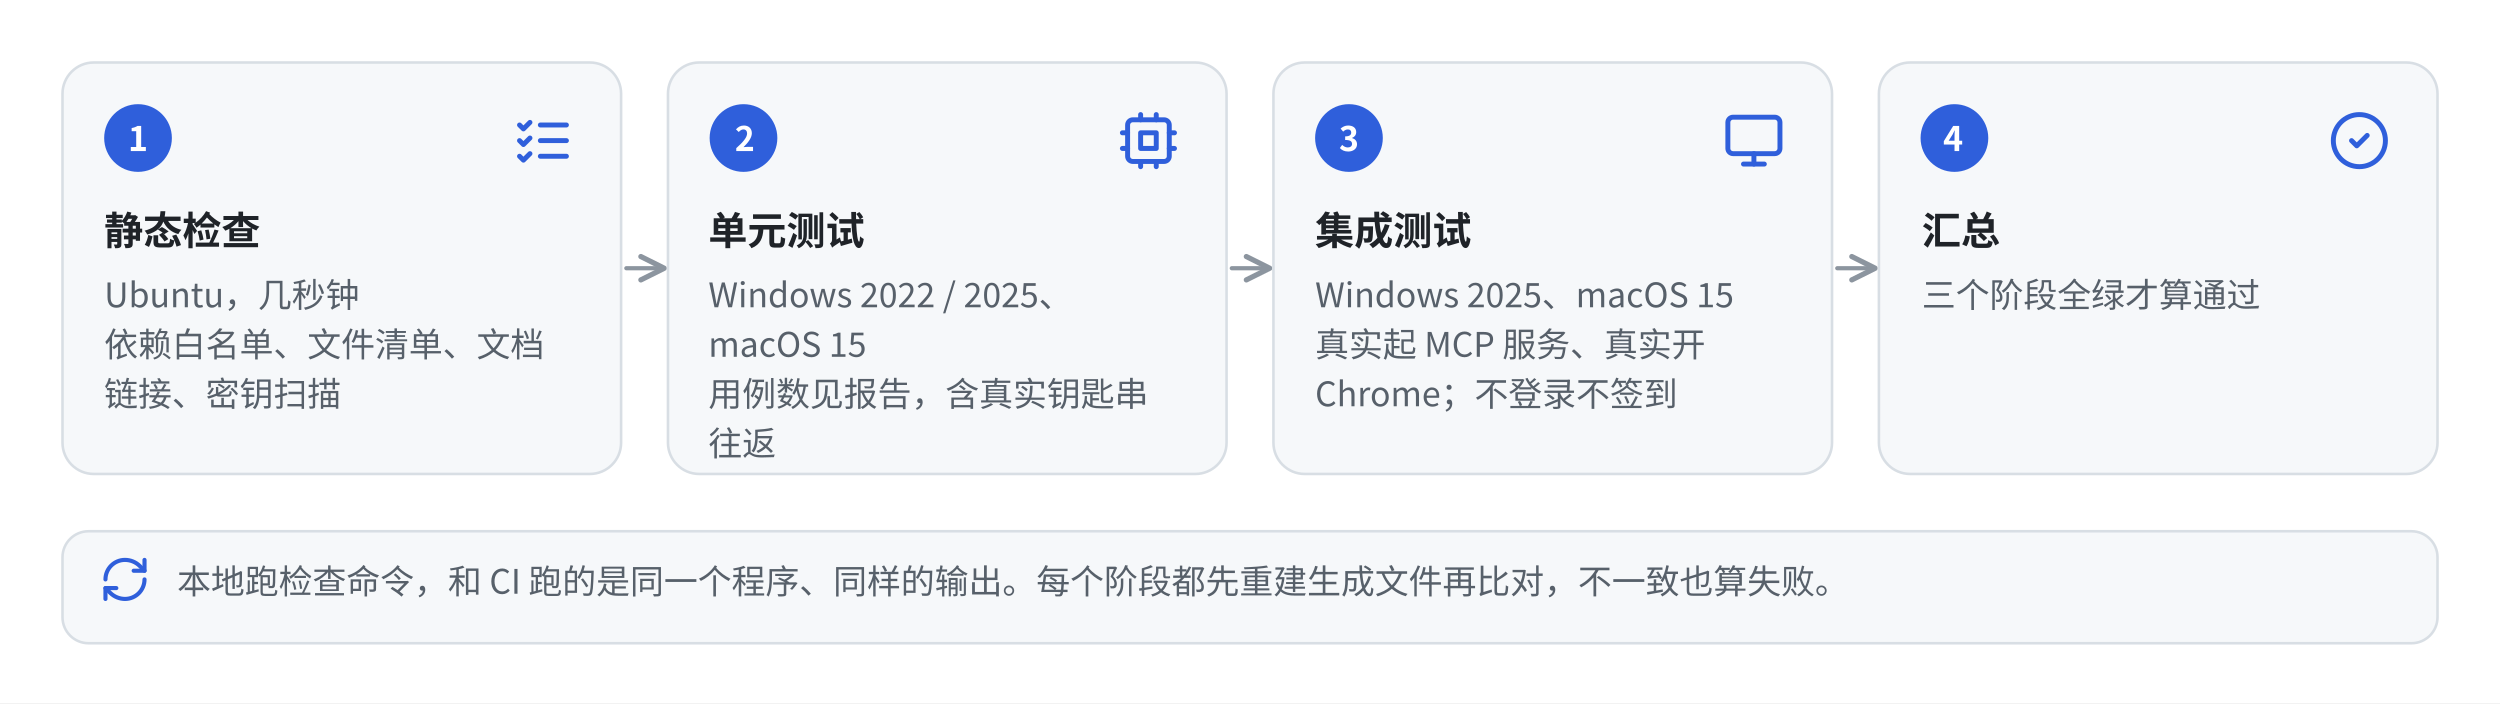
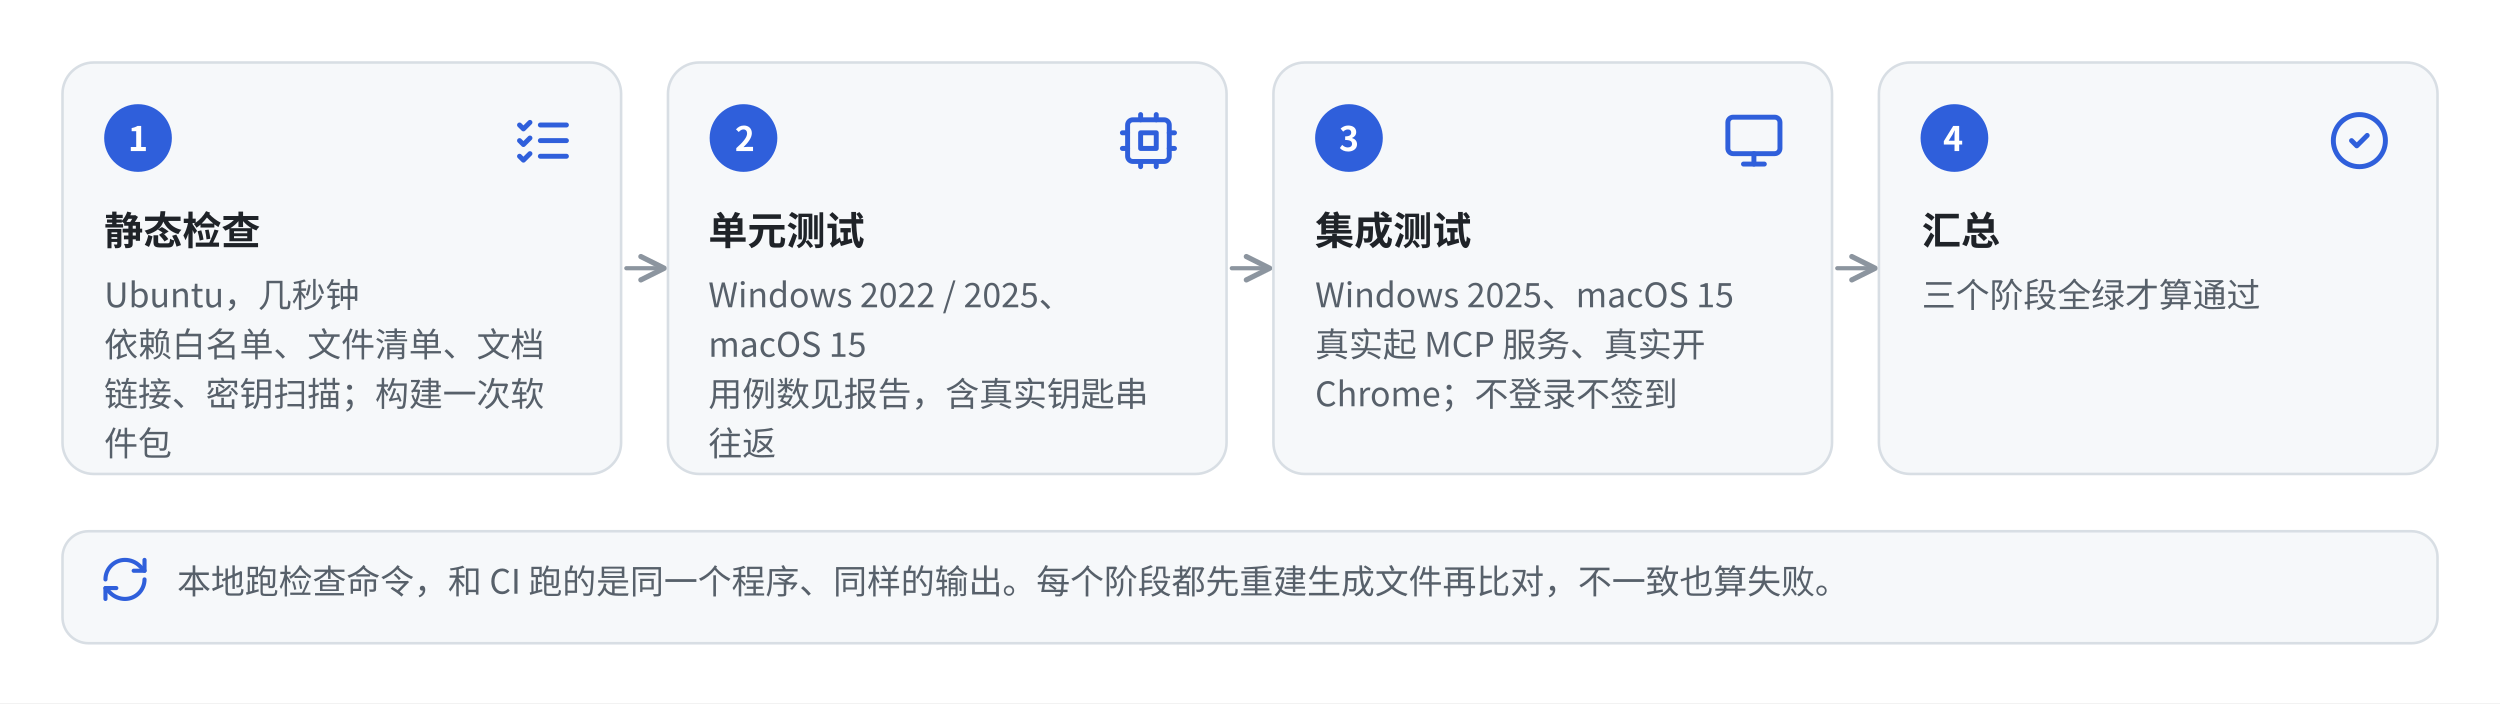
<svg xmlns="http://www.w3.org/2000/svg" width="960" height="270" viewBox="0 0 960 270" role="img" aria-label="CI 流水线">
  <style>
text{font-family:-apple-system,BlinkMacSystemFont,'Segoe UI','PingFang SC','Hiragino Sans GB','Microsoft YaHei','Noto Sans CJK SC',Helvetica,Arial,sans-serif;fill:#1f2328;font-size:13px}
.h{font-size:15px;font-weight:600}.hb{font-size:17px;font-weight:700}
.s{font-size:13px;fill:#57606a}.xs{font-size:12px;fill:#6f7781}
.mono{font-family:ui-monospace,SFMono-Regular,Menlo,Consolas,'PingFang SC','Microsoft YaHei',monospace;font-size:12px;fill:#57606a}
.w{fill:#ffffff;font-weight:600}
.bg{fill:#ffffff}
.line{stroke:#8c959f;stroke-width:1.6;fill:none;stroke-linecap:round;stroke-linejoin:round}
.line.soft{stroke:#c9d1d9}
.ar{stroke:#8c959f;stroke-width:1.6;fill:none;marker-end:url(#ah);stroke-linecap:round;stroke-linejoin:round}
.ar.blue{stroke:#2f5fdb;marker-end:url(#ah-blue)}.ar.green{stroke:#1a7f37;marker-end:url(#ah-green)}
.ar.red{stroke:#cf222e;marker-end:url(#ah-red)}.ar.amber{stroke:#9a6700;marker-end:url(#ah-amber)}
.ar.dash{stroke-dasharray:5 4}
.ic{fill:none;stroke-width:1.9;stroke-linecap:round;stroke-linejoin:round}
.c-gray{fill:#f6f8fa;stroke:#d8dee4;stroke-width:1}.f-gray{fill:#57606a}.k-gray{stroke:#57606a}.t-gray{fill:#57606a}.ic-gray{stroke:#57606a}.sf-gray{fill:#f6f8fa}.ss-gray{stroke:#d8dee4}
.c-blue{fill:#eef4ff;stroke:#c7d7fe;stroke-width:1}.f-blue{fill:#2f5fdb}.k-blue{stroke:#2f5fdb}.t-blue{fill:#2f5fdb}.ic-blue{stroke:#2f5fdb}.sf-blue{fill:#eef4ff}.ss-blue{stroke:#c7d7fe}
.c-green{fill:#ecfdf3;stroke:#b7e4c7;stroke-width:1}.f-green{fill:#1a7f37}.k-green{stroke:#1a7f37}.t-green{fill:#1a7f37}.ic-green{stroke:#1a7f37}.sf-green{fill:#ecfdf3}.ss-green{stroke:#b7e4c7}
.c-amber{fill:#fff8e6;stroke:#f5d78a;stroke-width:1}.f-amber{fill:#9a6700}.k-amber{stroke:#9a6700}.t-amber{fill:#9a6700}.ic-amber{stroke:#9a6700}.sf-amber{fill:#fff8e6}.ss-amber{stroke:#f5d78a}
.c-red{fill:#fff1f0;stroke:#f7b9b4;stroke-width:1}.f-red{fill:#cf222e}.k-red{stroke:#cf222e}.t-red{fill:#cf222e}.ic-red{stroke:#cf222e}.sf-red{fill:#fff1f0}.ss-red{stroke:#f7b9b4}
.c-purple{fill:#f6f1ff;stroke:#d6c7f5;stroke-width:1}.f-purple{fill:#6e40c9}.k-purple{stroke:#6e40c9}.t-purple{fill:#6e40c9}.ic-purple{stroke:#6e40c9}.sf-purple{fill:#f6f1ff}.ss-purple{stroke:#d6c7f5}
@media (prefers-color-scheme: dark){
text{fill:#e6edf3}.s{fill:#a3adb8}.xs{fill:#8b949e}.mono{fill:#a3adb8}.w{fill:#ffffff}
.bg{fill:#0d1117}
.line{stroke:#6e7681}.line.soft{stroke:#30363d}
.ar{stroke:#6e7681}
.ar.blue{stroke:#79a6ff}.ar.green{stroke:#4ad07a}.ar.red{stroke:#ff7b72}.ar.amber{stroke:#e3b341}
.c-gray{fill:#161b22;stroke:#30363d}.f-gray{fill:#8b949e}.k-gray{stroke:#8b949e}.t-gray{fill:#8b949e}.ic-gray{stroke:#8b949e}.sf-gray{fill:#161b22}.ss-gray{stroke:#30363d}
.c-blue{fill:#12203a;stroke:#2b4a86}.f-blue{fill:#79a6ff}.k-blue{stroke:#79a6ff}.t-blue{fill:#79a6ff}.ic-blue{stroke:#79a6ff}.sf-blue{fill:#12203a}.ss-blue{stroke:#2b4a86}
.c-green{fill:#0f2a1a;stroke:#1f5a33}.f-green{fill:#4ad07a}.k-green{stroke:#4ad07a}.t-green{fill:#4ad07a}.ic-green{stroke:#4ad07a}.sf-green{fill:#0f2a1a}.ss-green{stroke:#1f5a33}
.c-amber{fill:#2e2410;stroke:#6b4f12}.f-amber{fill:#e3b341}.k-amber{stroke:#e3b341}.t-amber{fill:#e3b341}.ic-amber{stroke:#e3b341}.sf-amber{fill:#2e2410}.ss-amber{stroke:#6b4f12}
.c-red{fill:#301416;stroke:#7a2a2e}.f-red{fill:#ff7b72}.k-red{stroke:#ff7b72}.t-red{fill:#ff7b72}.ic-red{stroke:#ff7b72}.sf-red{fill:#301416}.ss-red{stroke:#7a2a2e}
.c-purple{fill:#231a36;stroke:#4a3480}.f-purple{fill:#b083f0}.k-purple{stroke:#b083f0}.t-purple{fill:#b083f0}.ic-purple{stroke:#b083f0}.sf-purple{fill:#231a36}.ss-purple{stroke:#4a3480}
}
</style>
  <defs>
    <marker id="ah" viewBox="0 0 10 10" refX="8.5" refY="5" markerWidth="7" markerHeight="7" orient="auto-start-reverse">
      <path d="M1,1 L9,5 L1,9" fill="none" stroke="#8c959f" stroke-width="1.8" stroke-linecap="round" stroke-linejoin="round" />
    </marker>
    <marker id="ah-blue" viewBox="0 0 10 10" refX="8.5" refY="5" markerWidth="7" markerHeight="7" orient="auto-start-reverse">
      <path d="M1,1 L9,5 L1,9" fill="none" stroke="#2f5fdb" stroke-width="1.8" stroke-linecap="round" stroke-linejoin="round" />
    </marker>
    <marker id="ah-green" viewBox="0 0 10 10" refX="8.5" refY="5" markerWidth="7" markerHeight="7" orient="auto-start-reverse">
      <path d="M1,1 L9,5 L1,9" fill="none" stroke="#1a7f37" stroke-width="1.8" stroke-linecap="round" stroke-linejoin="round" />
    </marker>
    <marker id="ah-red" viewBox="0 0 10 10" refX="8.5" refY="5" markerWidth="7" markerHeight="7" orient="auto-start-reverse">
      <path d="M1,1 L9,5 L1,9" fill="none" stroke="#cf222e" stroke-width="1.8" stroke-linecap="round" stroke-linejoin="round" />
    </marker>
    <marker id="ah-amber" viewBox="0 0 10 10" refX="8.5" refY="5" markerWidth="7" markerHeight="7" orient="auto-start-reverse">
      <path d="M1,1 L9,5 L1,9" fill="none" stroke="#9a6700" stroke-width="1.8" stroke-linecap="round" stroke-linejoin="round" />
    </marker>
  </defs>
  <rect width="960" height="270" class="bg" />
  <rect x="24.0" y="24.0" width="214.5" height="158.0" rx="12" class="c-gray" />
  <circle cx="53.0" cy="53.0" r="13" class="f-blue" />
  <text x="53" y="58" class="w" text-anchor="middle" style="font-size:13px">1</text>
  <g transform="translate(196.5,42.0) scale(1.000)" class="ic ic-blue">
    <path d="M11 6h10" />
    <path d="M11 12h10" />
    <path d="M11 18h10" />
    <path d="m3 6 1.5 1.5L7 5" />
    <path d="m3 12 1.5 1.5L7 11" />
    <path d="m3 18 1.5 1.5L7 17" />
  </g>
  <text x="40" y="94" class="h">静态检查</text>
  <text x="40" y="118" class="s">Ubuntu，几秒钟</text>
  <text x="40" y="137" class="s">依赖白名单、文件清单、文档</text>
-   <text x="40" y="156" class="s">链接、密钥扫描</text>
+   <text x="40" y="156" class="s">链接、密钥扫描；构建一次软</text>
+   <text x="40" y="175" class="s">件包</text>
  <path d="M240.5,103.0 L254.5,103.0" class="ar" />
  <rect x="256.5" y="24.0" width="214.5" height="158.0" rx="12" class="c-gray" />
  <circle cx="285.5" cy="53.0" r="13" class="f-blue" />
  <text x="286" y="58" class="w" text-anchor="middle" style="font-size:13px">2</text>
  <g transform="translate(429.0,42.0) scale(1.000)" class="ic ic-blue">
    <rect x="4" y="4" width="16" height="16" rx="2" />
    <rect x="9" y="9" width="6" height="6" />
    <path d="M15 2v2" />
    <path d="M15 20v2" />
    <path d="M2 15h2" />
    <path d="M2 9h2" />
    <path d="M20 15h2" />
    <path d="M20 9h2" />
    <path d="M9 2v2" />
    <path d="M9 20v2" />
  </g>
  <text x="272" y="94" class="h">单元测试</text>
  <text x="272" y="118" class="s">Windows 2022 / 2025、</text>
  <text x="272" y="137" class="s">macOS 15</text>
  <text x="272" y="156" class="s">用例数见报告，含真实钥匙串</text>
  <text x="272" y="175" class="s">往返</text>
  <path d="M473.0,103.0 L487.0,103.0" class="ar" />
  <rect x="489.0" y="24.0" width="214.5" height="158.0" rx="12" class="c-gray" />
  <circle cx="518.0" cy="53.0" r="13" class="f-blue" />
  <text x="518" y="58" class="w" text-anchor="middle" style="font-size:13px">3</text>
  <g transform="translate(661.5,42.0) scale(1.000)" class="ic ic-blue">
    <rect x="2" y="3" width="20" height="14" rx="2" />
    <path d="M8 21h8" />
    <path d="M12 17v4" />
  </g>
  <text x="505" y="94" class="h">集成测试</text>
  <text x="505" y="118" class="s">Windows 2025、macOS 15</text>
  <text x="505" y="137" class="s">真实起 MCP 服务、真实开</text>
  <text x="505" y="156" class="s">Chrome；不登录不签到</text>
  <path d="M705.5,103.0 L719.5,103.0" class="ar" />
  <rect x="721.5" y="24.0" width="214.5" height="158.0" rx="12" class="c-gray" />
  <circle cx="750.5" cy="53.0" r="13" class="f-blue" />
  <text x="750" y="58" class="w" text-anchor="middle" style="font-size:13px">4</text>
  <g transform="translate(894.0,42.0) scale(1.000)" class="ic ic-blue">
    <circle cx="12" cy="12" r="10" />
    <path d="m9 12 2 2 4-4" />
  </g>
  <text x="738" y="94" class="h">汇总</text>
  <text x="738" y="118" class="s">三个阶段全绿才算通过</text>
  <rect x="24.0" y="204.0" width="912.0" height="43.0" rx="10" class="c-gray" />
  <g transform="translate(38.0,212.5) scale(0.833)" class="ic ic-blue">
    <path d="M3 12a9 9 0 0 1 9-9 9.75 9.75 0 0 1 6.74 2.74L21 8" />
    <path d="M21 3v5h-5" />
    <path d="M21 12a9 9 0 0 1-9 9 9.75 9.75 0 0 1-6.74-2.74L3 16" />
    <path d="M8 16H3v5" />
  </g>
  <text x="68" y="228" class="s">本地跑检查命令，和 CI 跑的是同一个程序、同样的输出。每个阶段都先重建生成文件再比对，不一致也算失败。</text>
</svg>
